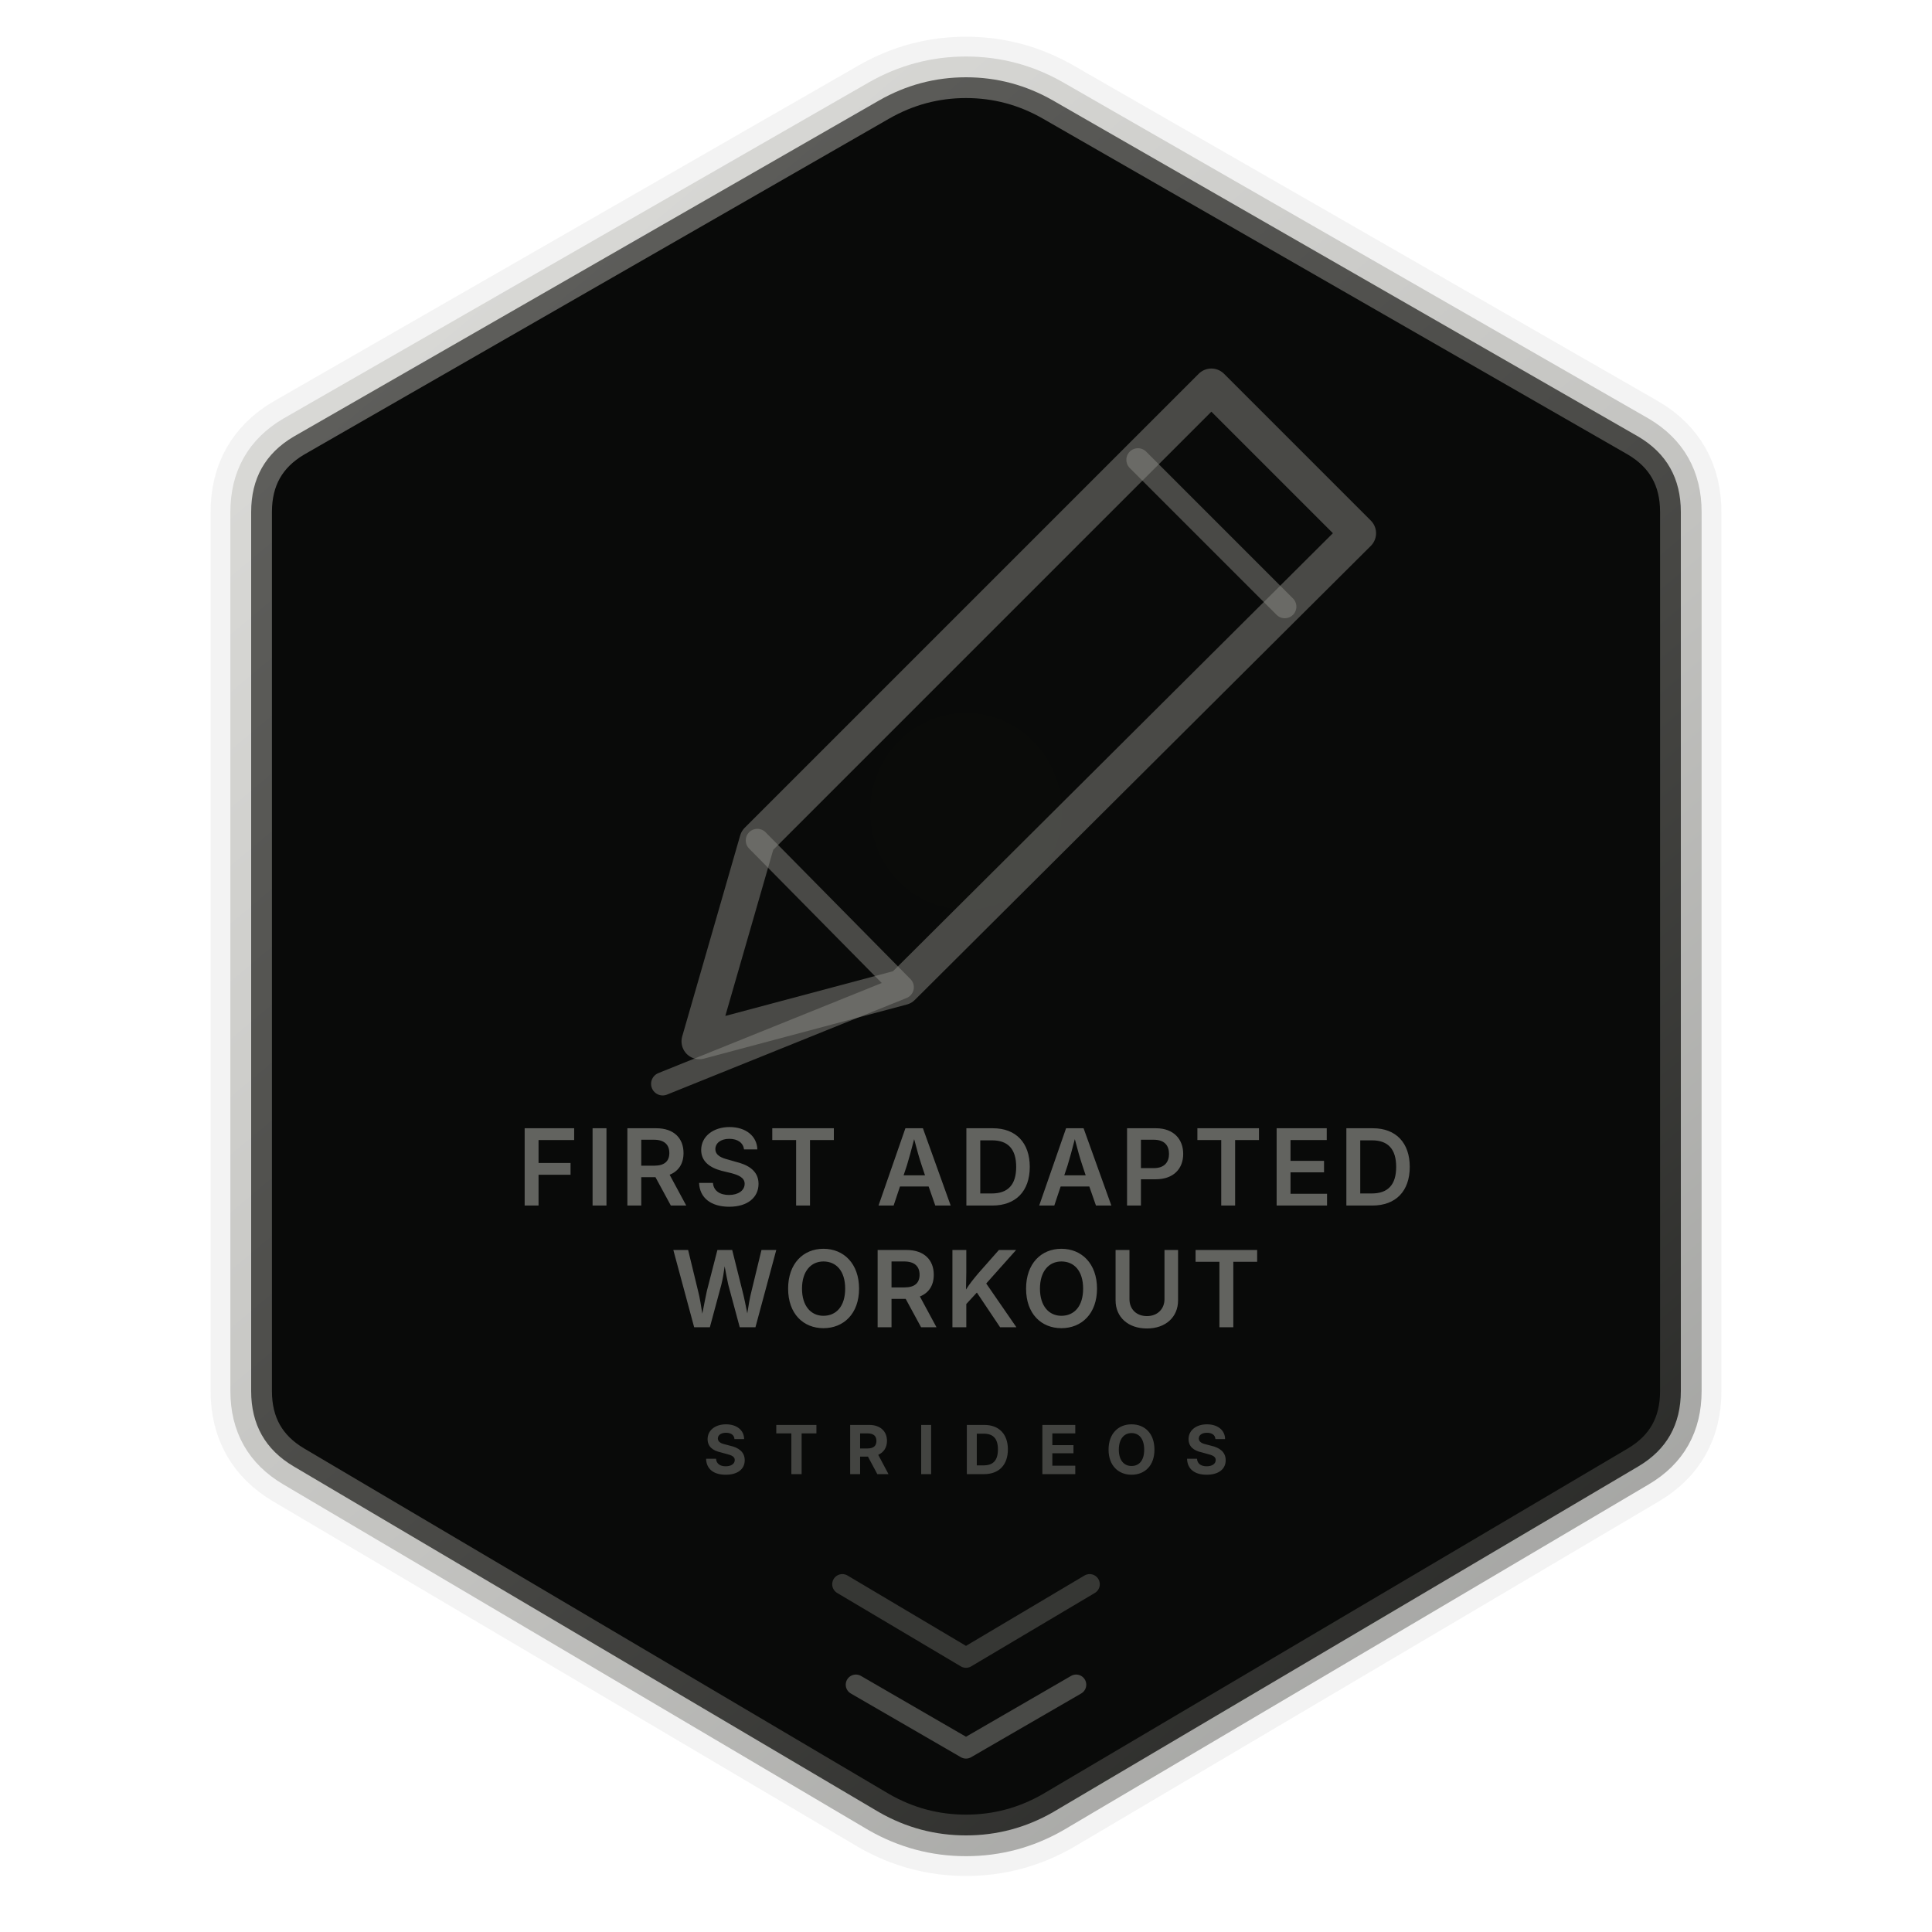
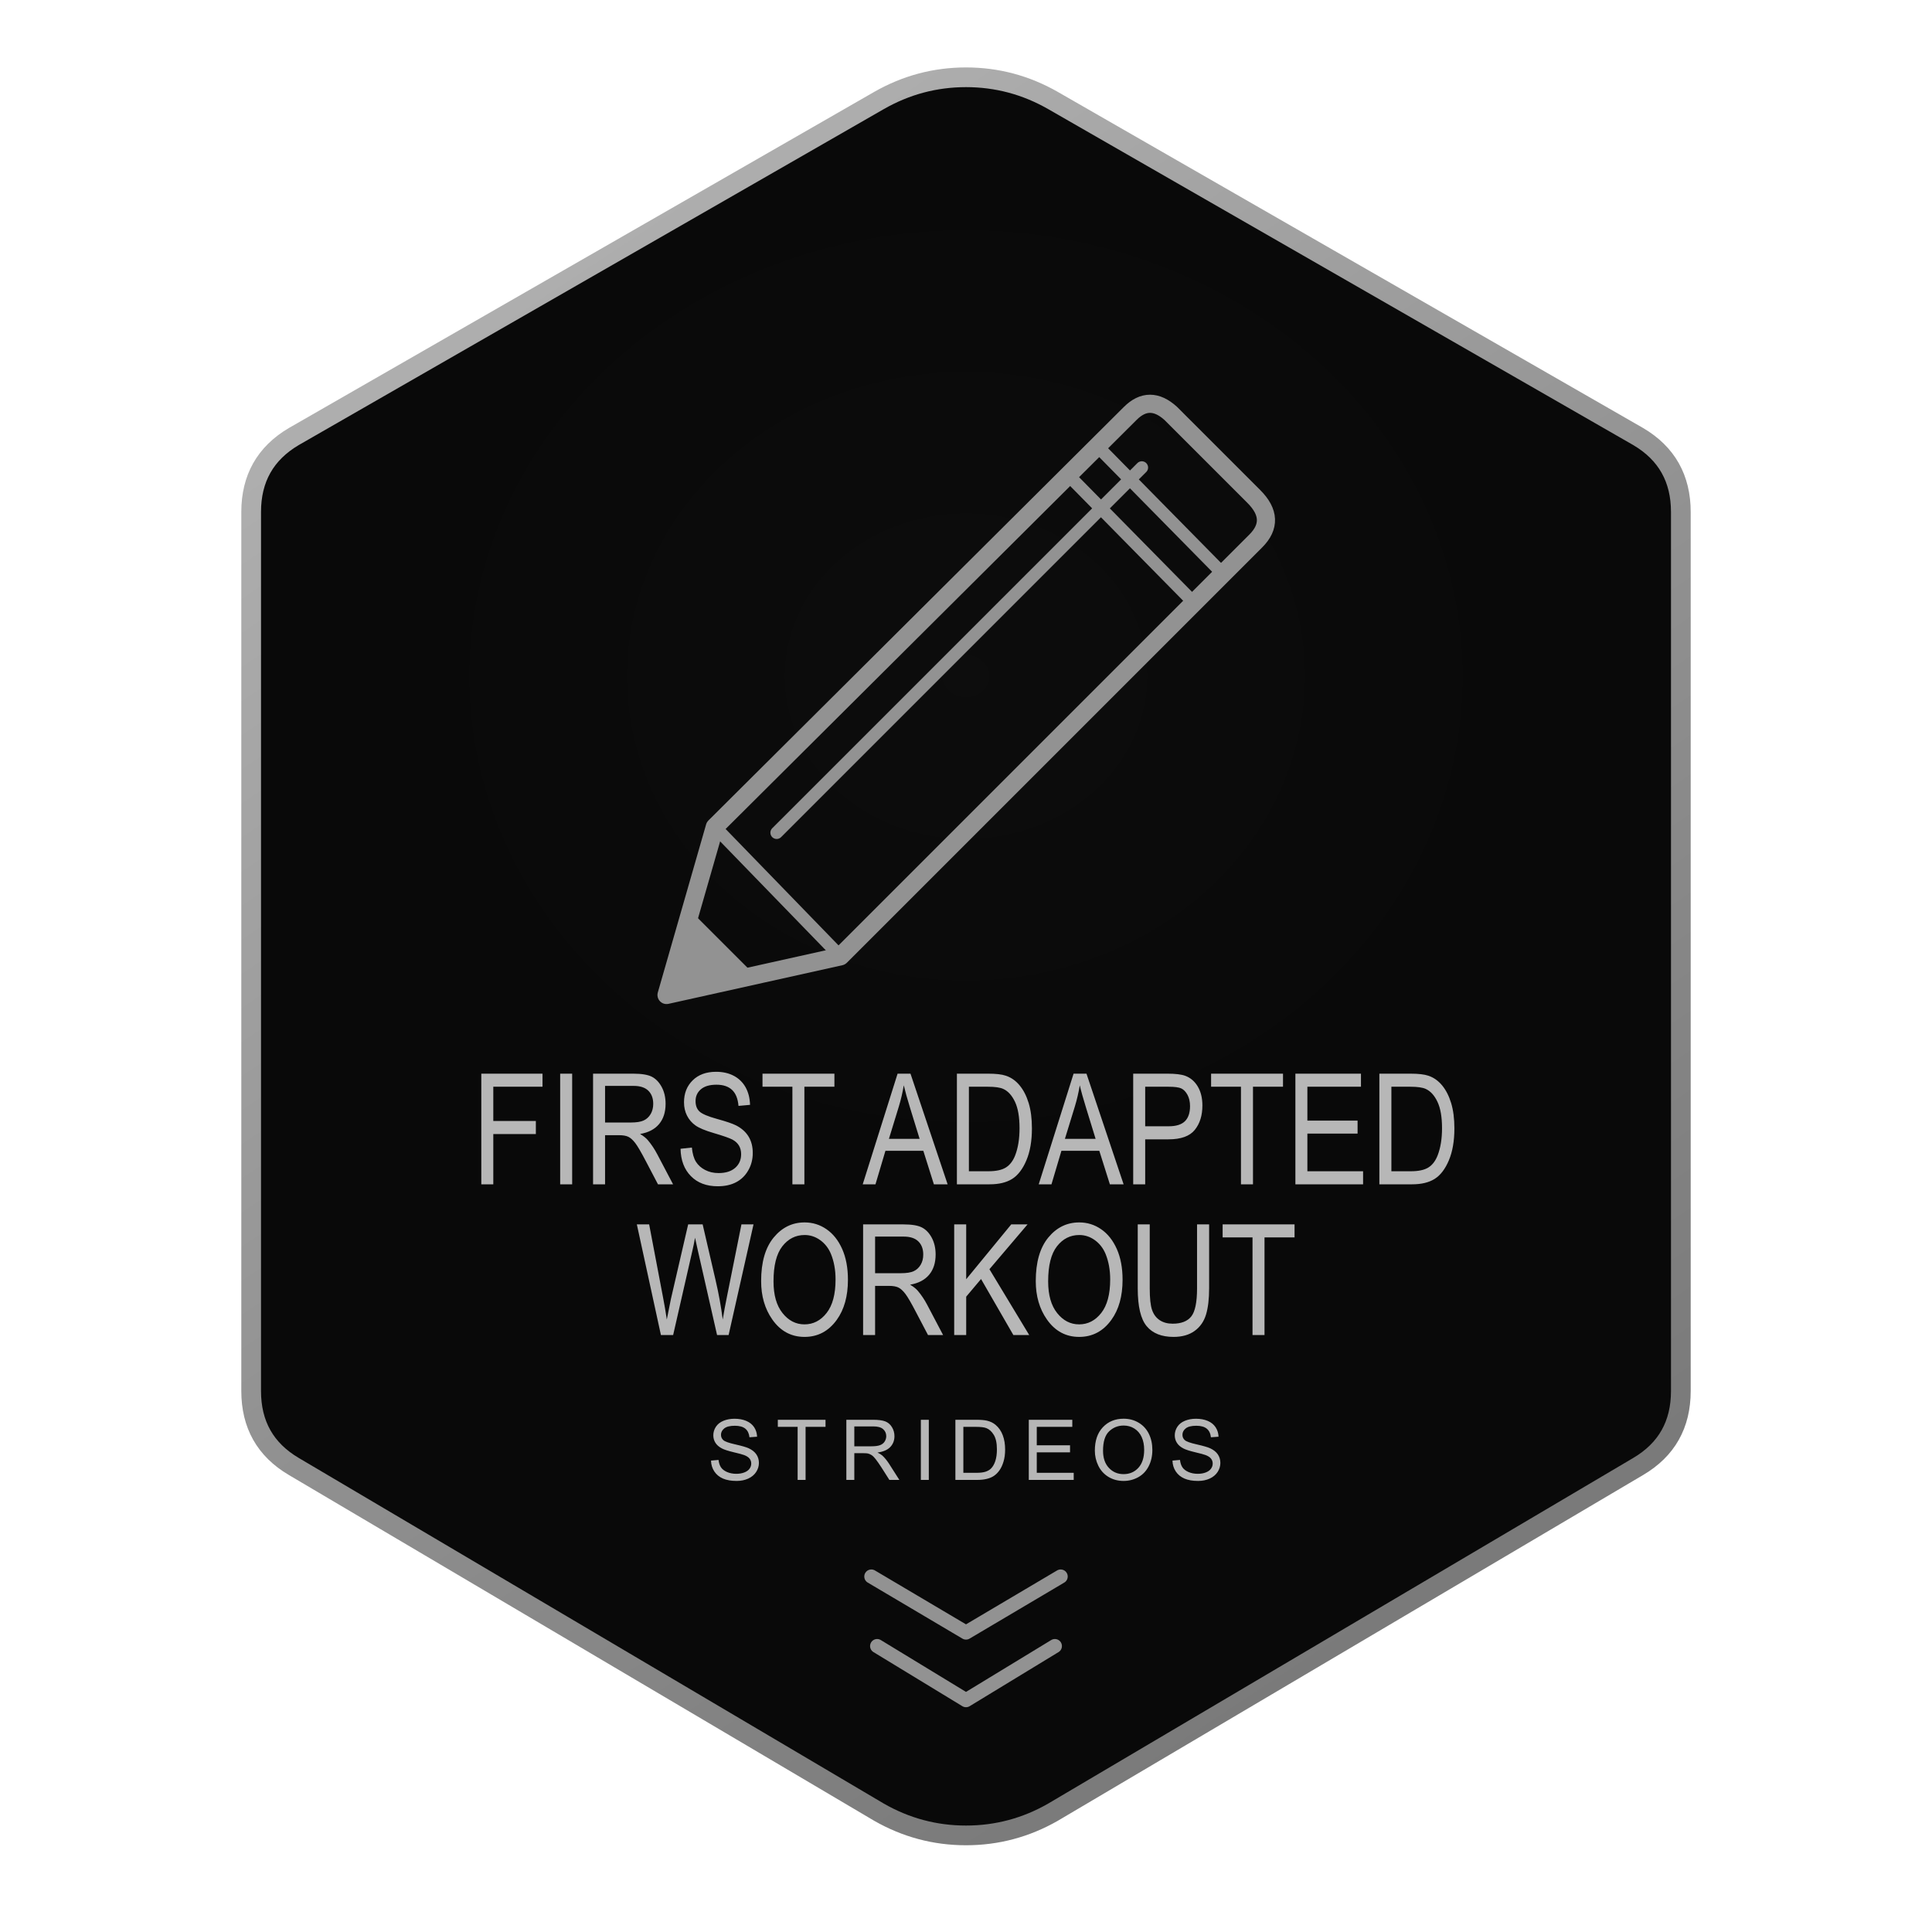
<svg xmlns="http://www.w3.org/2000/svg" width="100" height="100" viewBox="0 0 100 100" fill="none" role="img" aria-label="First Adapted Workout achievement. Not yet achieved.">
  <defs>
-     <linearGradient id="firsts-first-adapted-workout-locked-edge" x1="14" y1="7" x2="86" y2="93" gradientUnits="userSpaceOnUse">
-       <stop offset="0" stop-color="#C5C5BF" />
-       <stop offset="0.54" stop-color="#8E8E88" />
-       <stop offset="1" stop-color="#3F403C" />
+     <linearGradient id="firsts-first-adapted-workout-locked-edge" x1="20" y1="4" x2="80" y2="95" gradientUnits="userSpaceOnUse">
+       <stop stop-color="#B7B7B7" />
+       <stop offset=".5" stop-color="#929292" />
+       <stop offset="1" stop-color="#727272" />
    </linearGradient>
-     <radialGradient id="firsts-first-adapted-workout-locked-glow" cx="0" cy="0" r="1" gradientUnits="userSpaceOnUse" gradientTransform="translate(50 42) rotate(90) scale(35 34)">
-       <stop offset="0" stop-color="#6E6E68" stop-opacity="0.1" />
-       <stop offset="0.64" stop-color="#6E6E68" stop-opacity="0.08" />
-       <stop offset="1" stop-color="#6E6E68" stop-opacity="0" />
+     <radialGradient id="firsts-first-adapted-workout-locked-ambient">
+       <stop stop-color="#929292" stop-opacity=".025" />
+       <stop offset="1" stop-color="#929292" stop-opacity="0" />
    </radialGradient>
  </defs>
-   <path d="M50 4 Q52.4 4 54.5 5.2 L84.8 22.6 Q87 23.9 87 26.5 L87 72 Q87 74.6 84.8 75.9 L54.5 93.8 Q52.4 95 50 95 Q47.6 95 45.5 93.8 L15.2 75.9 Q13 74.6 13 72 L13 26.5 Q13 23.9 15.2 22.6 L45.5 5.2 Q47.6 4 50 4 Z" fill="none" stroke="#6E6E68" stroke-width="4.2" stroke-linejoin="round" stroke-opacity="0.08" />
-   <path d="M50 4 Q52.4 4 54.5 5.2 L84.8 22.6 Q87 23.9 87 26.5 L87 72 Q87 74.6 84.8 75.9 L54.5 93.8 Q52.4 95 50 95 Q47.6 95 45.5 93.8 L15.2 75.9 Q13 74.6 13 72 L13 26.5 Q13 23.9 15.2 22.6 L45.5 5.2 Q47.6 4 50 4 Z" fill="#090A09" fill-opacity="1" stroke="url(#firsts-first-adapted-workout-locked-edge)" stroke-width="2.15" stroke-linejoin="round" stroke-opacity="0.48" />
-   <ellipse cx="50" cy="38" rx="30" ry="26" fill="url(#firsts-first-adapted-workout-locked-glow)" opacity="0.05" />
-   <g>
-     <path d="M36.2 53.9 L39.2 43.5 L62.7 20 L70.3 27.6 L46.7 51.1 Z" fill="none" stroke="#8E8E88" stroke-width="1.85" stroke-linecap="round" stroke-linejoin="round" stroke-opacity="0.48" />
-     <path d="M58.9 23.8 L66.5 31.4 M39.2 43.5 L46.7 51.1 M34.3 56.1 L46.7 51.1" fill="none" stroke="#8E8E88" stroke-width="1.2" stroke-linecap="round" stroke-linejoin="round" stroke-opacity="0.48" />
+   <path d="M50 4 Q52.4 4 54.5 5.2 L84.8 22.6 Q87 23.9 87 26.5 L87 72 Q87 74.6 84.8 75.9 L54.5 93.8 Q52.4 95 50 95 Q47.6 95 45.5 93.8 L15.2 75.9 Q13 74.6 13 72 L13 26.5 Q13 23.9 15.2 22.6 L45.5 5.2 Q47.6 4 50 4 Z" fill="#090909" fill-opacity="1" stroke="url(#firsts-first-adapted-workout-locked-edge)" stroke-width="1.02" stroke-linejoin="round" />
+   <ellipse cx="50" cy="35" rx="30" ry="27" fill="url(#firsts-first-adapted-workout-locked-ambient)" />
+   <g transform="translate(-1.5 -1)">
+     <g data-glyph="adaptation-pencil" stroke="#929292" stroke-linecap="round" stroke-linejoin="round" stroke-width=".94">
+       <path d="M36 52.5 L38.5 43.8 L60 22.4 Q61 21.4 62.1 22.4 L66.4 26.7 Q67.6 27.9 66.5 29 L45 50.5 Z" />
+       <path d="M58.3 24.1 L64.8 30.7 M56.8 25.6 L63.3 32.2 M38.5 43.8 L45 50.5 M41.7 44.1 L60.6 25.2" stroke-width=".65" />
+       <path d="M36 52.5 L37.3 48.2 L40.3 51.2 Z" fill="#929292" stroke="none" />
+     </g>
  </g>
-   <text x="50" y="62.4" text-anchor="middle" font-family="'Avenir Next', Inter, Arial, sans-serif" font-size="5.5" font-weight="600" letter-spacing="0.28" fill="#B5B5AF" fill-opacity="0.52">FIRST ADAPTED</text>
-   <text x="50" y="68.7" text-anchor="middle" font-family="'Avenir Next', Inter, Arial, sans-serif" font-size="5.5" font-weight="600" letter-spacing="0.28" fill="#B5B5AF" fill-opacity="0.52">WORKOUT</text>
-   <text x="50" y="76.3" text-anchor="middle" font-family="'Avenir Next', Inter, Arial, sans-serif" font-size="3.5" font-weight="700" letter-spacing="1.38" fill="#B5B5AF" fill-opacity="0.34">STRIDEOS</text>
-   <path d="M43.6 82 L50 85.8 L56.4 82" fill="none" stroke="#8E8E88" stroke-width="1.05" stroke-linecap="round" stroke-linejoin="round" stroke-opacity="0.34" />
-   <path d="M44.3 87.2 L50 90.5 L55.7 87.2" fill="none" stroke="#C5C5BF" stroke-width="1.05" stroke-linecap="round" stroke-linejoin="round" stroke-opacity="0.34" />
+   <g data-title="First Adapted Workout">
+     <path data-text="FIRST ADAPTED" fill="#B7B7B7" stroke="none" d="M24.912 61.3L24.912 55.573L28.08 55.573L28.08 56.249L25.533 56.249L25.533 58.022L27.736 58.022L27.736 58.698L25.533 58.698L25.533 61.3ZM28.994 61.3L28.994 55.573L29.615 55.573L29.615 61.3ZM30.697 61.3L30.697 55.573L32.779 55.573C33.214 55.573 33.535 55.627 33.742 55.733C33.949 55.84 34.119 56.018 34.252 56.267C34.385 56.516 34.451 56.804 34.451 57.132C34.451 57.564 34.338 57.915 34.113 58.183C33.888 58.451 33.561 58.622 33.131 58.694C33.305 58.799 33.438 58.904 33.529 59.011C33.714 59.229 33.877 59.473 34.018 59.741L34.838 61.3L34.057 61.3L33.432 60.108C33.189 59.643 33.006 59.329 32.883 59.167C32.759 59.006 32.639 58.897 32.523 58.841C32.407 58.785 32.245 58.757 32.037 58.757L31.318 58.757L31.318 61.3ZM31.318 58.101L32.654 58.101C32.946 58.101 33.167 58.065 33.318 57.995C33.469 57.925 33.589 57.814 33.678 57.663C33.766 57.512 33.811 57.336 33.811 57.136C33.811 56.847 33.726 56.62 33.557 56.454C33.387 56.289 33.136 56.206 32.803 56.206L31.318 56.206ZM35.225 59.46L35.811 59.397C35.842 59.713 35.913 59.958 36.023 60.134C36.134 60.31 36.292 60.451 36.498 60.558C36.704 60.665 36.936 60.718 37.193 60.718C37.563 60.718 37.85 60.627 38.055 60.446C38.259 60.266 38.361 60.03 38.361 59.741C38.361 59.572 38.324 59.424 38.25 59.298C38.176 59.172 38.063 59.068 37.914 58.987C37.764 58.907 37.44 58.793 36.943 58.647C36.5 58.518 36.186 58.386 35.998 58.253C35.811 58.12 35.665 57.952 35.561 57.747C35.456 57.543 35.404 57.312 35.404 57.054C35.404 56.59 35.554 56.211 35.854 55.917C36.153 55.623 36.557 55.476 37.064 55.476C37.413 55.476 37.719 55.545 37.98 55.683C38.242 55.821 38.445 56.019 38.59 56.276C38.734 56.534 38.812 56.838 38.822 57.187L38.225 57.241C38.193 56.869 38.082 56.593 37.891 56.413C37.699 56.233 37.43 56.144 37.084 56.144C36.732 56.144 36.464 56.223 36.279 56.38C36.094 56.538 36.002 56.741 36.002 56.991C36.002 57.223 36.069 57.403 36.205 57.53C36.34 57.658 36.645 57.787 37.119 57.917C37.583 58.045 37.908 58.155 38.096 58.249C38.382 58.395 38.598 58.587 38.744 58.825C38.89 59.063 38.963 59.348 38.963 59.679C38.963 60.007 38.886 60.306 38.732 60.575C38.579 60.845 38.37 61.05 38.105 61.19C37.841 61.331 37.522 61.401 37.15 61.401C36.569 61.401 36.106 61.227 35.762 60.878C35.417 60.529 35.237 60.057 35.225 59.46ZM41.014 61.3L41.014 56.249L39.467 56.249L39.467 55.573L43.189 55.573L43.189 56.249L41.635 56.249L41.635 61.3ZM44.654 61.3L46.459 55.573L47.127 55.573L49.049 61.3L48.338 61.3L47.791 59.565L45.83 59.565L45.314 61.3ZM46.01 58.948L47.6 58.948L47.111 57.362C46.96 56.875 46.85 56.479 46.779 56.175C46.719 56.542 46.635 56.907 46.525 57.269ZM49.529 61.3L49.529 55.573L51.15 55.573C51.551 55.573 51.856 55.608 52.064 55.679C52.338 55.77 52.575 55.937 52.775 56.179C52.976 56.421 53.132 56.727 53.244 57.095C53.356 57.463 53.412 57.9 53.412 58.405C53.412 59.054 53.317 59.604 53.127 60.056C52.937 60.508 52.692 60.828 52.395 61.017C52.096 61.206 51.706 61.3 51.225 61.3ZM50.15 60.624L51.15 60.624C51.554 60.624 51.86 60.559 52.068 60.427C52.276 60.295 52.437 60.084 52.549 59.792C52.697 59.404 52.771 58.939 52.771 58.397C52.771 57.817 52.692 57.36 52.535 57.028C52.377 56.696 52.175 56.475 51.928 56.362C51.761 56.287 51.497 56.249 51.135 56.249L50.15 56.249ZM53.764 61.3L55.568 55.573L56.236 55.573L58.158 61.3L57.447 61.3L56.9 59.565L54.939 59.565L54.424 61.3ZM55.119 58.948L56.709 58.948L56.221 57.362C56.069 56.875 55.959 56.479 55.889 56.175C55.829 56.542 55.744 56.907 55.635 57.269ZM58.654 61.3L58.654 55.573L60.424 55.573C60.84 55.573 61.147 55.61 61.346 55.683C61.616 55.782 61.833 55.965 61.994 56.233C62.155 56.502 62.236 56.831 62.236 57.222C62.236 57.737 62.104 58.158 61.842 58.483C61.579 58.809 61.124 58.972 60.479 58.972L59.275 58.972L59.275 61.3ZM59.275 58.296L60.49 58.296C60.873 58.296 61.153 58.209 61.33 58.036C61.507 57.863 61.596 57.602 61.596 57.253C61.596 57.026 61.552 56.833 61.465 56.671C61.377 56.51 61.272 56.399 61.148 56.339C61.024 56.279 60.801 56.249 60.479 56.249L59.275 56.249ZM64.232 61.3L64.232 56.249L62.686 56.249L62.686 55.573L66.408 55.573L66.408 56.249L64.854 56.249L64.854 61.3ZM67.049 61.3L67.049 55.573L70.443 55.573L70.443 56.249L67.67 56.249L67.67 58.003L70.268 58.003L70.268 58.675L67.67 58.675L67.67 60.624L70.553 60.624L70.553 61.3ZM71.396 61.3L71.396 55.573L73.018 55.573C73.418 55.573 73.723 55.608 73.932 55.679C74.205 55.77 74.442 55.937 74.643 56.179C74.843 56.421 74.999 56.727 75.111 57.095C75.223 57.463 75.279 57.9 75.279 58.405C75.279 59.054 75.184 59.604 74.994 60.056C74.804 60.508 74.56 60.828 74.262 61.017C73.963 61.206 73.573 61.3 73.092 61.3ZM72.018 60.624L73.018 60.624C73.421 60.624 73.727 60.559 73.936 60.427C74.144 60.295 74.304 60.084 74.416 59.792C74.564 59.404 74.639 58.939 74.639 58.397C74.639 57.817 74.56 57.36 74.402 57.028C74.245 56.696 74.042 56.475 73.795 56.362C73.628 56.287 73.364 56.249 73.002 56.249L72.018 56.249ZM24.361 53.815" />
+     <path data-text="WORKOUT" fill="#B7B7B7" stroke="none" d="M34.209 69.1L32.963 63.374L33.6 63.374L34.314 67.127C34.39 67.513 34.456 67.904 34.514 68.299L34.725 67.241L35.619 63.374L36.369 63.374L37.041 66.272C37.205 66.978 37.327 67.654 37.408 68.299C37.468 67.927 37.545 67.512 37.639 67.053L38.377 63.374L39.002 63.374L37.713 69.1L37.115 69.1L36.123 64.737L35.975 64.065C35.93 64.315 35.885 64.539 35.838 64.737L34.842 69.1ZM39.396 66.311C39.396 65.334 39.611 64.584 40.041 64.059C40.471 63.535 41.006 63.272 41.646 63.272C42.061 63.272 42.438 63.389 42.779 63.624C43.12 63.858 43.391 64.199 43.59 64.645C43.789 65.092 43.889 65.624 43.889 66.241C43.889 67.09 43.696 67.781 43.311 68.315C42.886 68.904 42.33 69.198 41.643 69.198C40.95 69.198 40.393 68.896 39.971 68.292C39.588 67.745 39.396 67.084 39.396 66.311ZM40.037 66.323C40.037 67.029 40.192 67.576 40.504 67.965C40.815 68.355 41.193 68.549 41.639 68.549C42.094 68.549 42.477 68.353 42.785 67.959C43.094 67.566 43.248 66.988 43.248 66.225C43.248 65.733 43.168 65.293 43.01 64.905C42.887 64.608 42.703 64.371 42.457 64.192C42.211 64.014 41.942 63.924 41.65 63.924C41.182 63.924 40.795 64.12 40.492 64.51C40.188 64.901 40.037 65.505 40.037 66.323ZM44.674 69.1L44.674 63.374L46.756 63.374C47.19 63.374 47.512 63.427 47.719 63.534C47.926 63.641 48.096 63.818 48.229 64.067C48.361 64.316 48.428 64.604 48.428 64.932C48.428 65.365 48.315 65.715 48.09 65.983C47.864 66.251 47.537 66.422 47.107 66.495C47.282 66.599 47.415 66.705 47.506 66.811C47.69 67.03 47.854 67.273 47.994 67.542L48.814 69.1L48.033 69.1L47.408 67.909C47.166 67.443 46.983 67.129 46.859 66.967C46.735 66.806 46.616 66.697 46.5 66.641C46.384 66.585 46.222 66.557 46.014 66.557L45.295 66.557L45.295 69.1ZM45.295 65.901L46.631 65.901C46.922 65.901 47.144 65.866 47.295 65.795C47.446 65.725 47.565 65.615 47.654 65.463C47.743 65.312 47.787 65.137 47.787 64.936C47.787 64.647 47.702 64.42 47.533 64.254C47.364 64.089 47.112 64.006 46.779 64.006L45.295 64.006ZM49.389 69.1L49.389 63.374L50.01 63.374L50.01 66.213L52.342 63.374L53.186 63.374L51.213 65.694L53.271 69.1L52.451 69.1L50.779 66.202L50.01 67.116L50.01 69.1ZM53.611 66.311C53.611 65.334 53.826 64.584 54.256 64.059C54.686 63.535 55.221 63.272 55.861 63.272C56.275 63.272 56.653 63.389 56.994 63.624C57.335 63.858 57.605 64.199 57.805 64.645C58.004 65.092 58.104 65.624 58.104 66.241C58.104 67.09 57.911 67.781 57.525 68.315C57.101 68.904 56.545 69.198 55.857 69.198C55.165 69.198 54.607 68.896 54.186 68.292C53.803 67.745 53.611 67.084 53.611 66.311ZM54.252 66.323C54.252 67.029 54.407 67.576 54.719 67.965C55.03 68.355 55.408 68.549 55.854 68.549C56.309 68.549 56.691 68.353 57 67.959C57.309 67.566 57.463 66.988 57.463 66.225C57.463 65.733 57.383 65.293 57.225 64.905C57.102 64.608 56.918 64.371 56.672 64.192C56.426 64.014 56.157 63.924 55.865 63.924C55.396 63.924 55.01 64.12 54.707 64.51C54.403 64.901 54.252 65.505 54.252 66.323ZM61.959 63.374L62.584 63.374L62.584 66.682C62.584 67.237 62.53 67.692 62.422 68.047C62.313 68.403 62.117 68.684 61.832 68.889C61.547 69.095 61.184 69.198 60.744 69.198C60.124 69.198 59.66 69.013 59.352 68.643C59.043 68.273 58.889 67.62 58.889 66.682L58.889 63.374L59.51 63.374L59.51 66.678C59.51 67.197 59.55 67.572 59.631 67.803C59.711 68.035 59.844 68.211 60.027 68.333C60.211 68.454 60.434 68.514 60.697 68.514C61.14 68.514 61.461 68.389 61.66 68.139C61.859 67.889 61.959 67.402 61.959 66.678ZM64.83 69.1L64.83 64.049L63.283 64.049L63.283 63.374L67.006 63.374L67.006 64.049L65.451 64.049L65.451 69.1ZM32.873 61.616" />
+   </g>
+   <g data-wordmark="STRIDEOS">
+     <path data-text="STRIDEOS" fill="#B7B7B7" stroke="none" d="M36.802 75.6L37.191 75.565C37.209 75.721 37.251 75.85 37.318 75.95C37.385 76.049 37.49 76.129 37.632 76.192C37.774 76.253 37.934 76.284 38.111 76.284C38.268 76.284 38.407 76.26 38.527 76.213C38.646 76.167 38.736 76.103 38.794 76.022C38.854 75.94 38.884 75.851 38.884 75.754C38.884 75.657 38.855 75.572 38.798 75.499C38.742 75.426 38.649 75.365 38.519 75.315C38.436 75.283 38.25 75.232 37.964 75.165C37.678 75.096 37.477 75.031 37.363 74.969C37.214 74.891 37.104 74.795 37.031 74.68C36.958 74.564 36.921 74.435 36.921 74.292C36.921 74.134 36.965 73.987 37.054 73.85C37.144 73.713 37.274 73.61 37.445 73.54C37.617 73.469 37.807 73.434 38.017 73.434C38.248 73.434 38.451 73.471 38.626 73.545C38.803 73.62 38.939 73.729 39.035 73.874C39.129 74.018 39.18 74.182 39.187 74.364L38.792 74.393C38.771 74.197 38.7 74.048 38.578 73.948C38.455 73.848 38.274 73.797 38.035 73.797C37.785 73.797 37.602 73.843 37.488 73.934C37.375 74.025 37.318 74.135 37.318 74.264C37.318 74.376 37.358 74.468 37.439 74.54C37.518 74.613 37.725 74.687 38.06 74.762C38.395 74.838 38.625 74.904 38.75 74.961C38.93 75.045 39.064 75.151 39.15 75.28C39.237 75.408 39.281 75.555 39.281 75.721C39.281 75.887 39.233 76.043 39.138 76.19C39.043 76.336 38.906 76.45 38.728 76.532C38.551 76.612 38.352 76.653 38.13 76.653C37.848 76.653 37.611 76.612 37.421 76.53C37.231 76.448 37.082 76.325 36.972 76.161C36.864 75.996 36.807 75.809 36.802 75.6ZM41.285 76.6L41.285 73.854L40.26 73.854L40.26 73.487L42.729 73.487L42.729 73.854L41.697 73.854L41.697 76.6ZM43.807 76.6L43.807 73.487L45.188 73.487C45.465 73.487 45.676 73.515 45.821 73.571C45.965 73.627 46.081 73.726 46.167 73.868C46.253 74.008 46.297 74.165 46.297 74.336C46.297 74.557 46.226 74.743 46.083 74.895C45.939 75.046 45.718 75.143 45.418 75.184C45.528 75.236 45.611 75.288 45.668 75.338C45.788 75.449 45.902 75.587 46.01 75.752L46.551 76.6L46.034 76.6L45.622 75.952C45.5 75.766 45.401 75.623 45.323 75.524C45.246 75.425 45.176 75.356 45.114 75.317C45.052 75.277 44.99 75.249 44.926 75.233C44.879 75.223 44.803 75.217 44.698 75.217L44.219 75.217L44.219 76.6ZM44.219 74.86L45.104 74.86C45.292 74.86 45.44 74.841 45.545 74.803C45.652 74.764 45.733 74.702 45.788 74.616C45.843 74.53 45.872 74.437 45.872 74.336C45.872 74.189 45.818 74.068 45.711 73.973C45.604 73.878 45.436 73.831 45.206 73.831L44.219 73.831ZM47.663 76.6L47.663 73.487L48.075 73.487L48.075 76.6ZM49.451 76.6L49.451 73.487L50.523 73.487C50.766 73.487 50.95 73.502 51.078 73.532C51.256 73.572 51.409 73.646 51.535 73.754C51.699 73.893 51.821 74.07 51.902 74.286C51.984 74.502 52.025 74.749 52.025 75.026C52.025 75.263 51.997 75.473 51.941 75.655C51.887 75.837 51.815 75.988 51.729 76.108C51.643 76.228 51.548 76.322 51.445 76.391C51.344 76.46 51.22 76.512 51.074 76.547C50.93 76.583 50.763 76.6 50.574 76.6ZM49.863 76.233L50.527 76.233C50.733 76.233 50.894 76.214 51.01 76.176C51.127 76.137 51.221 76.083 51.291 76.014C51.389 75.917 51.464 75.785 51.518 75.62C51.572 75.455 51.6 75.254 51.6 75.02C51.6 74.695 51.546 74.445 51.439 74.27C51.333 74.094 51.203 73.977 51.051 73.918C50.94 73.875 50.762 73.854 50.518 73.854L49.863 73.854ZM53.25 76.6L53.25 73.487L55.502 73.487L55.502 73.854L53.663 73.854L53.663 74.807L55.385 74.807L55.385 75.172L53.663 75.172L53.663 76.233L55.575 76.233L55.575 76.6ZM56.669 75.084C56.669 74.568 56.808 74.164 57.085 73.872C57.362 73.579 57.72 73.432 58.159 73.432C58.447 73.432 58.706 73.501 58.937 73.639C59.167 73.776 59.343 73.967 59.464 74.213C59.585 74.458 59.646 74.736 59.646 75.047C59.646 75.364 59.582 75.646 59.454 75.895C59.326 76.144 59.146 76.333 58.913 76.461C58.68 76.589 58.428 76.653 58.157 76.653C57.864 76.653 57.602 76.583 57.37 76.442C57.14 76.3 56.965 76.107 56.847 75.862C56.728 75.616 56.669 75.357 56.669 75.084ZM57.093 75.09C57.093 75.465 57.193 75.761 57.396 75.977C57.597 76.193 57.851 76.301 58.155 76.301C58.465 76.301 58.72 76.193 58.921 75.975C59.121 75.756 59.222 75.447 59.222 75.045C59.222 74.792 59.179 74.57 59.093 74.381C59.007 74.193 58.881 74.046 58.716 73.942C58.552 73.838 58.367 73.786 58.161 73.786C57.869 73.786 57.618 73.886 57.407 74.086C57.197 74.287 57.093 74.622 57.093 75.09ZM60.687 75.6L61.076 75.565C61.094 75.721 61.136 75.85 61.203 75.95C61.27 76.049 61.375 76.129 61.517 76.192C61.659 76.253 61.818 76.284 61.996 76.284C62.153 76.284 62.292 76.26 62.412 76.213C62.531 76.167 62.621 76.103 62.679 76.022C62.739 75.94 62.769 75.851 62.769 75.754C62.769 75.657 62.74 75.572 62.683 75.499C62.627 75.426 62.534 75.365 62.404 75.315C62.32 75.283 62.135 75.232 61.849 75.165C61.562 75.096 61.362 75.031 61.248 74.969C61.099 74.891 60.988 74.795 60.916 74.68C60.842 74.564 60.806 74.435 60.806 74.292C60.806 74.134 60.85 73.987 60.939 73.85C61.029 73.713 61.159 73.61 61.33 73.54C61.501 73.469 61.692 73.434 61.902 73.434C62.132 73.434 62.335 73.471 62.511 73.545C62.688 73.62 62.824 73.729 62.919 73.874C63.014 74.018 63.065 74.182 63.072 74.364L62.677 74.393C62.656 74.197 62.584 74.048 62.462 73.948C62.34 73.848 62.159 73.797 61.919 73.797C61.669 73.797 61.487 73.843 61.373 73.934C61.259 74.025 61.203 74.135 61.203 74.264C61.203 74.376 61.243 74.468 61.324 74.54C61.403 74.613 61.61 74.687 61.945 74.762C62.279 74.838 62.509 74.904 62.634 74.961C62.815 75.045 62.949 75.151 63.035 75.28C63.122 75.408 63.166 75.555 63.166 75.721C63.166 75.887 63.118 76.043 63.023 76.19C62.928 76.336 62.791 76.45 62.613 76.532C62.436 76.612 62.236 76.653 62.015 76.653C61.732 76.653 61.496 76.612 61.306 76.53C61.116 76.448 60.966 76.325 60.857 76.161C60.749 75.996 60.692 75.809 60.687 75.6ZM36.607 72.662" />
+   </g>
+   <path data-chevrons="2" d="M45.1 81.6 L50 84.5 L54.9 81.6 M45.4 85.2 L50 88 L54.6 85.2" stroke="#929292" stroke-width=".73" stroke-linecap="round" stroke-linejoin="round" />
</svg>
